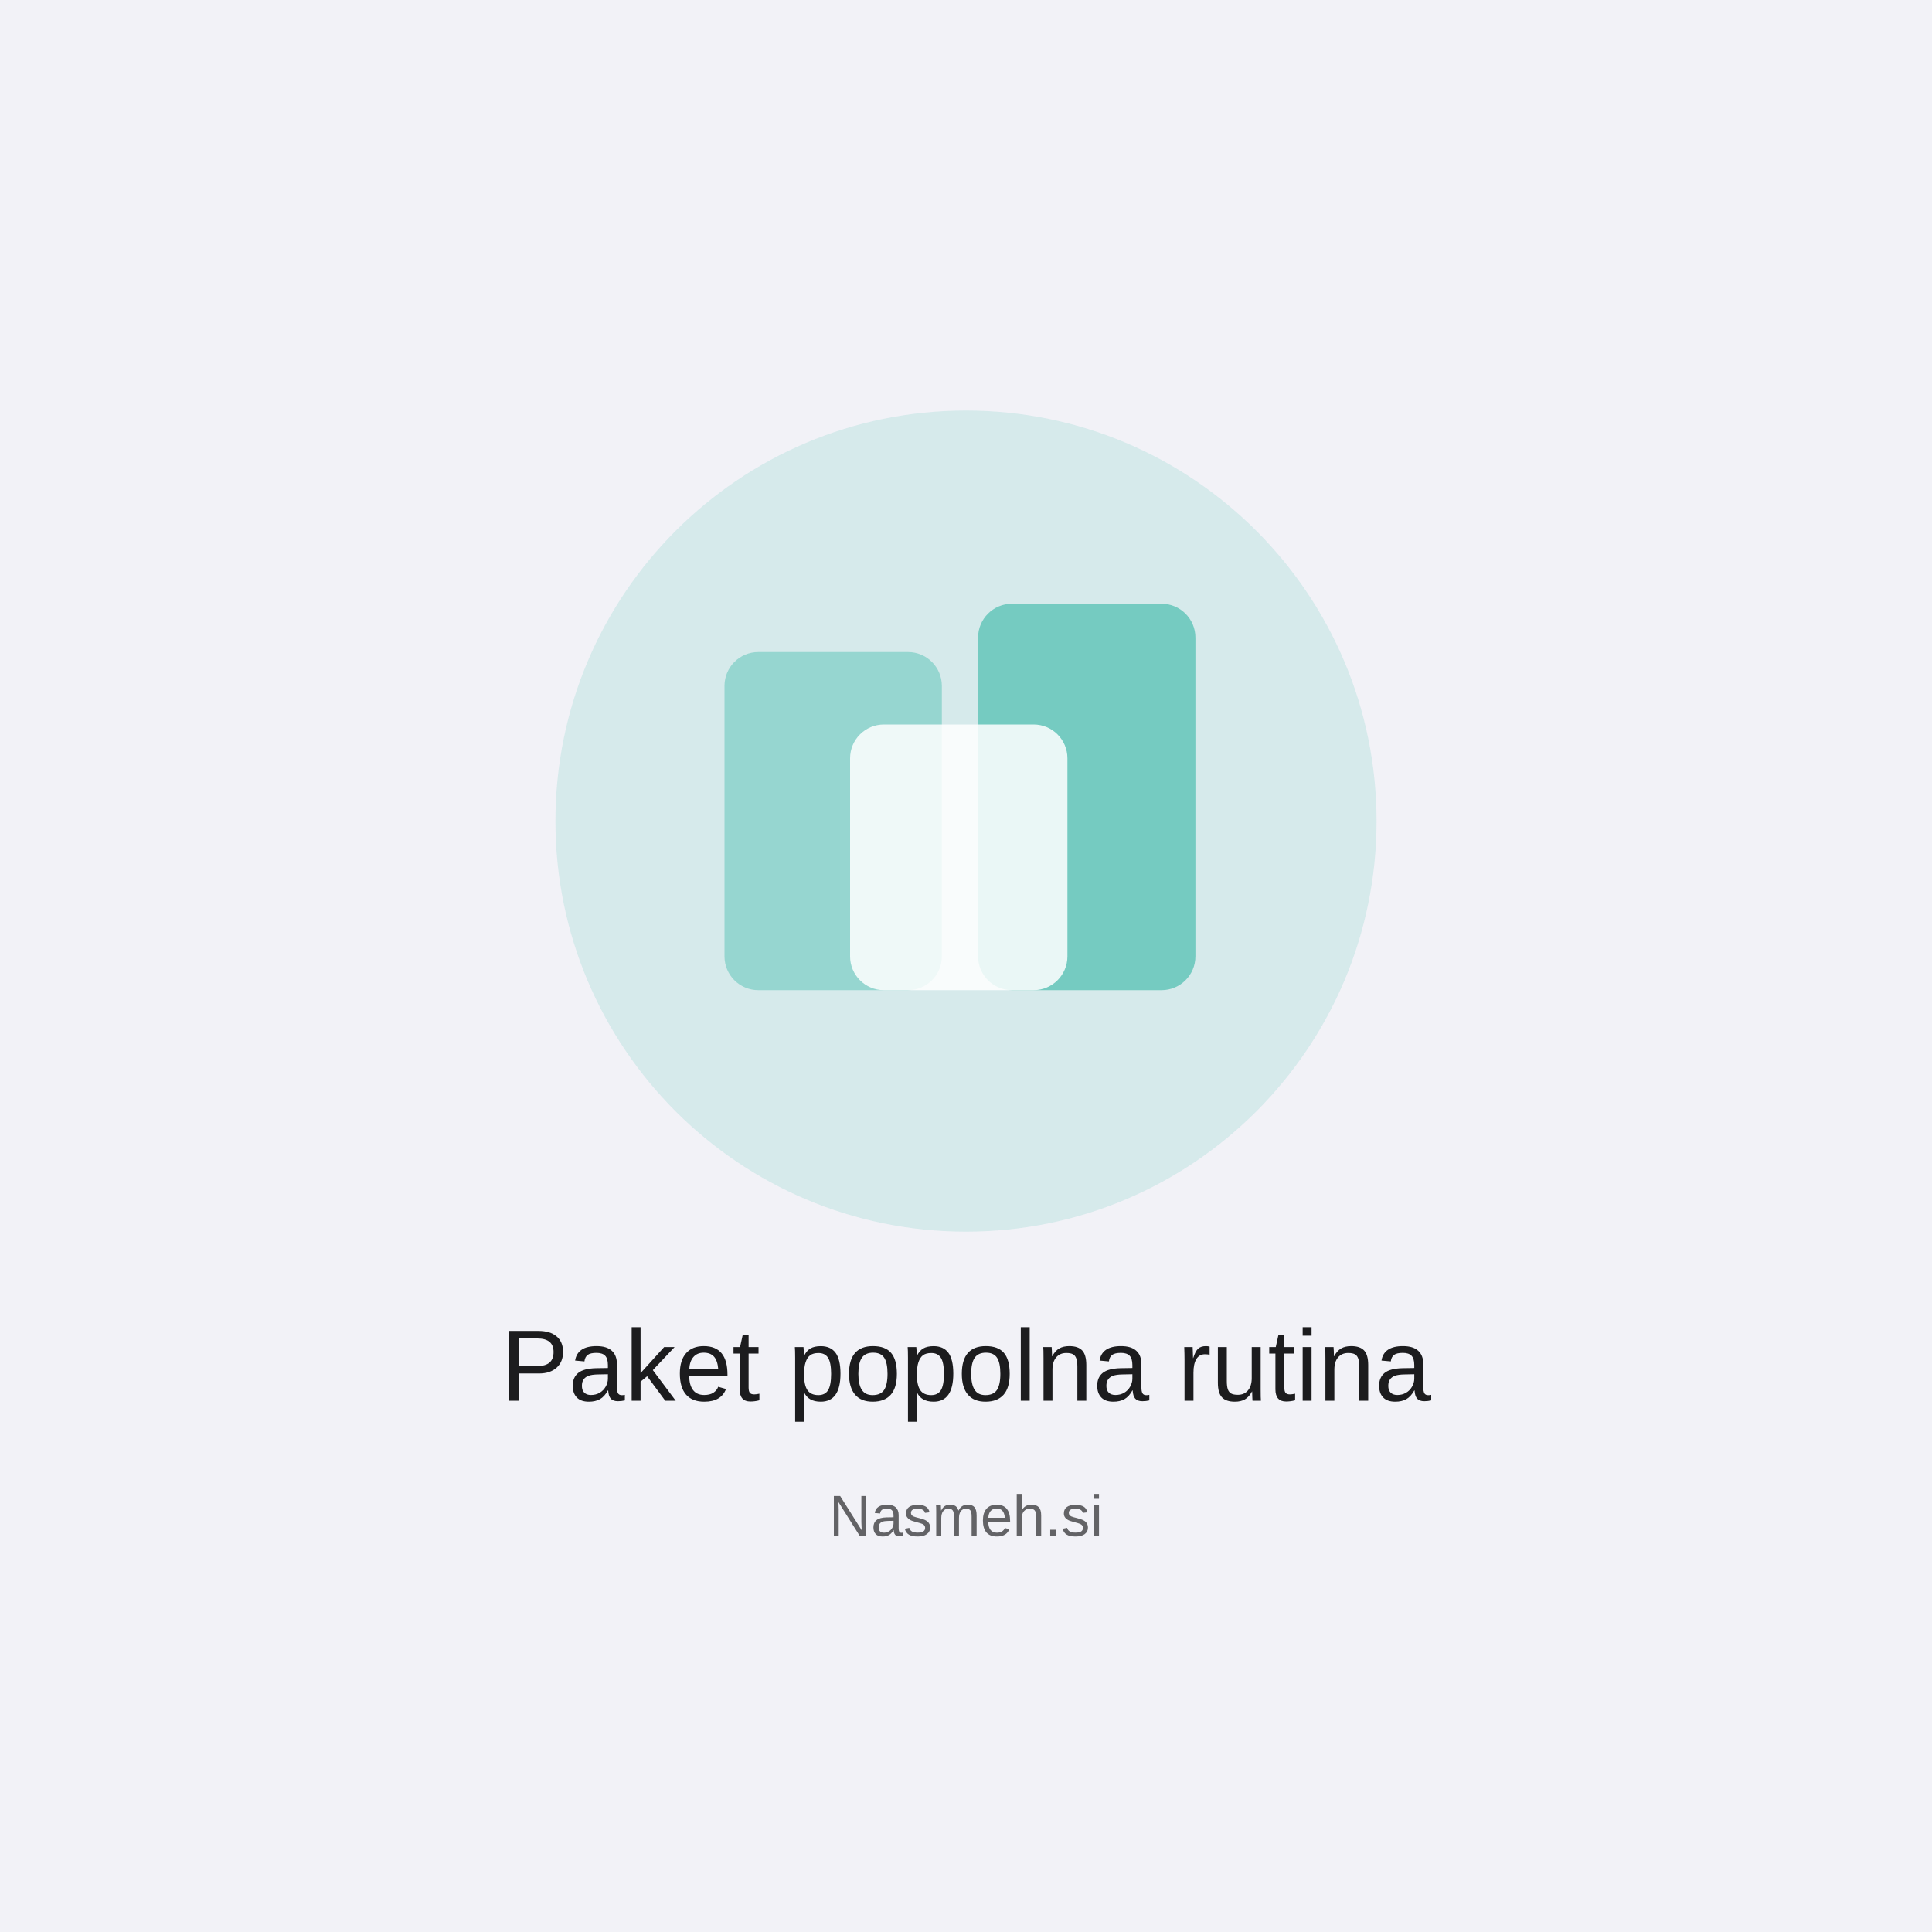
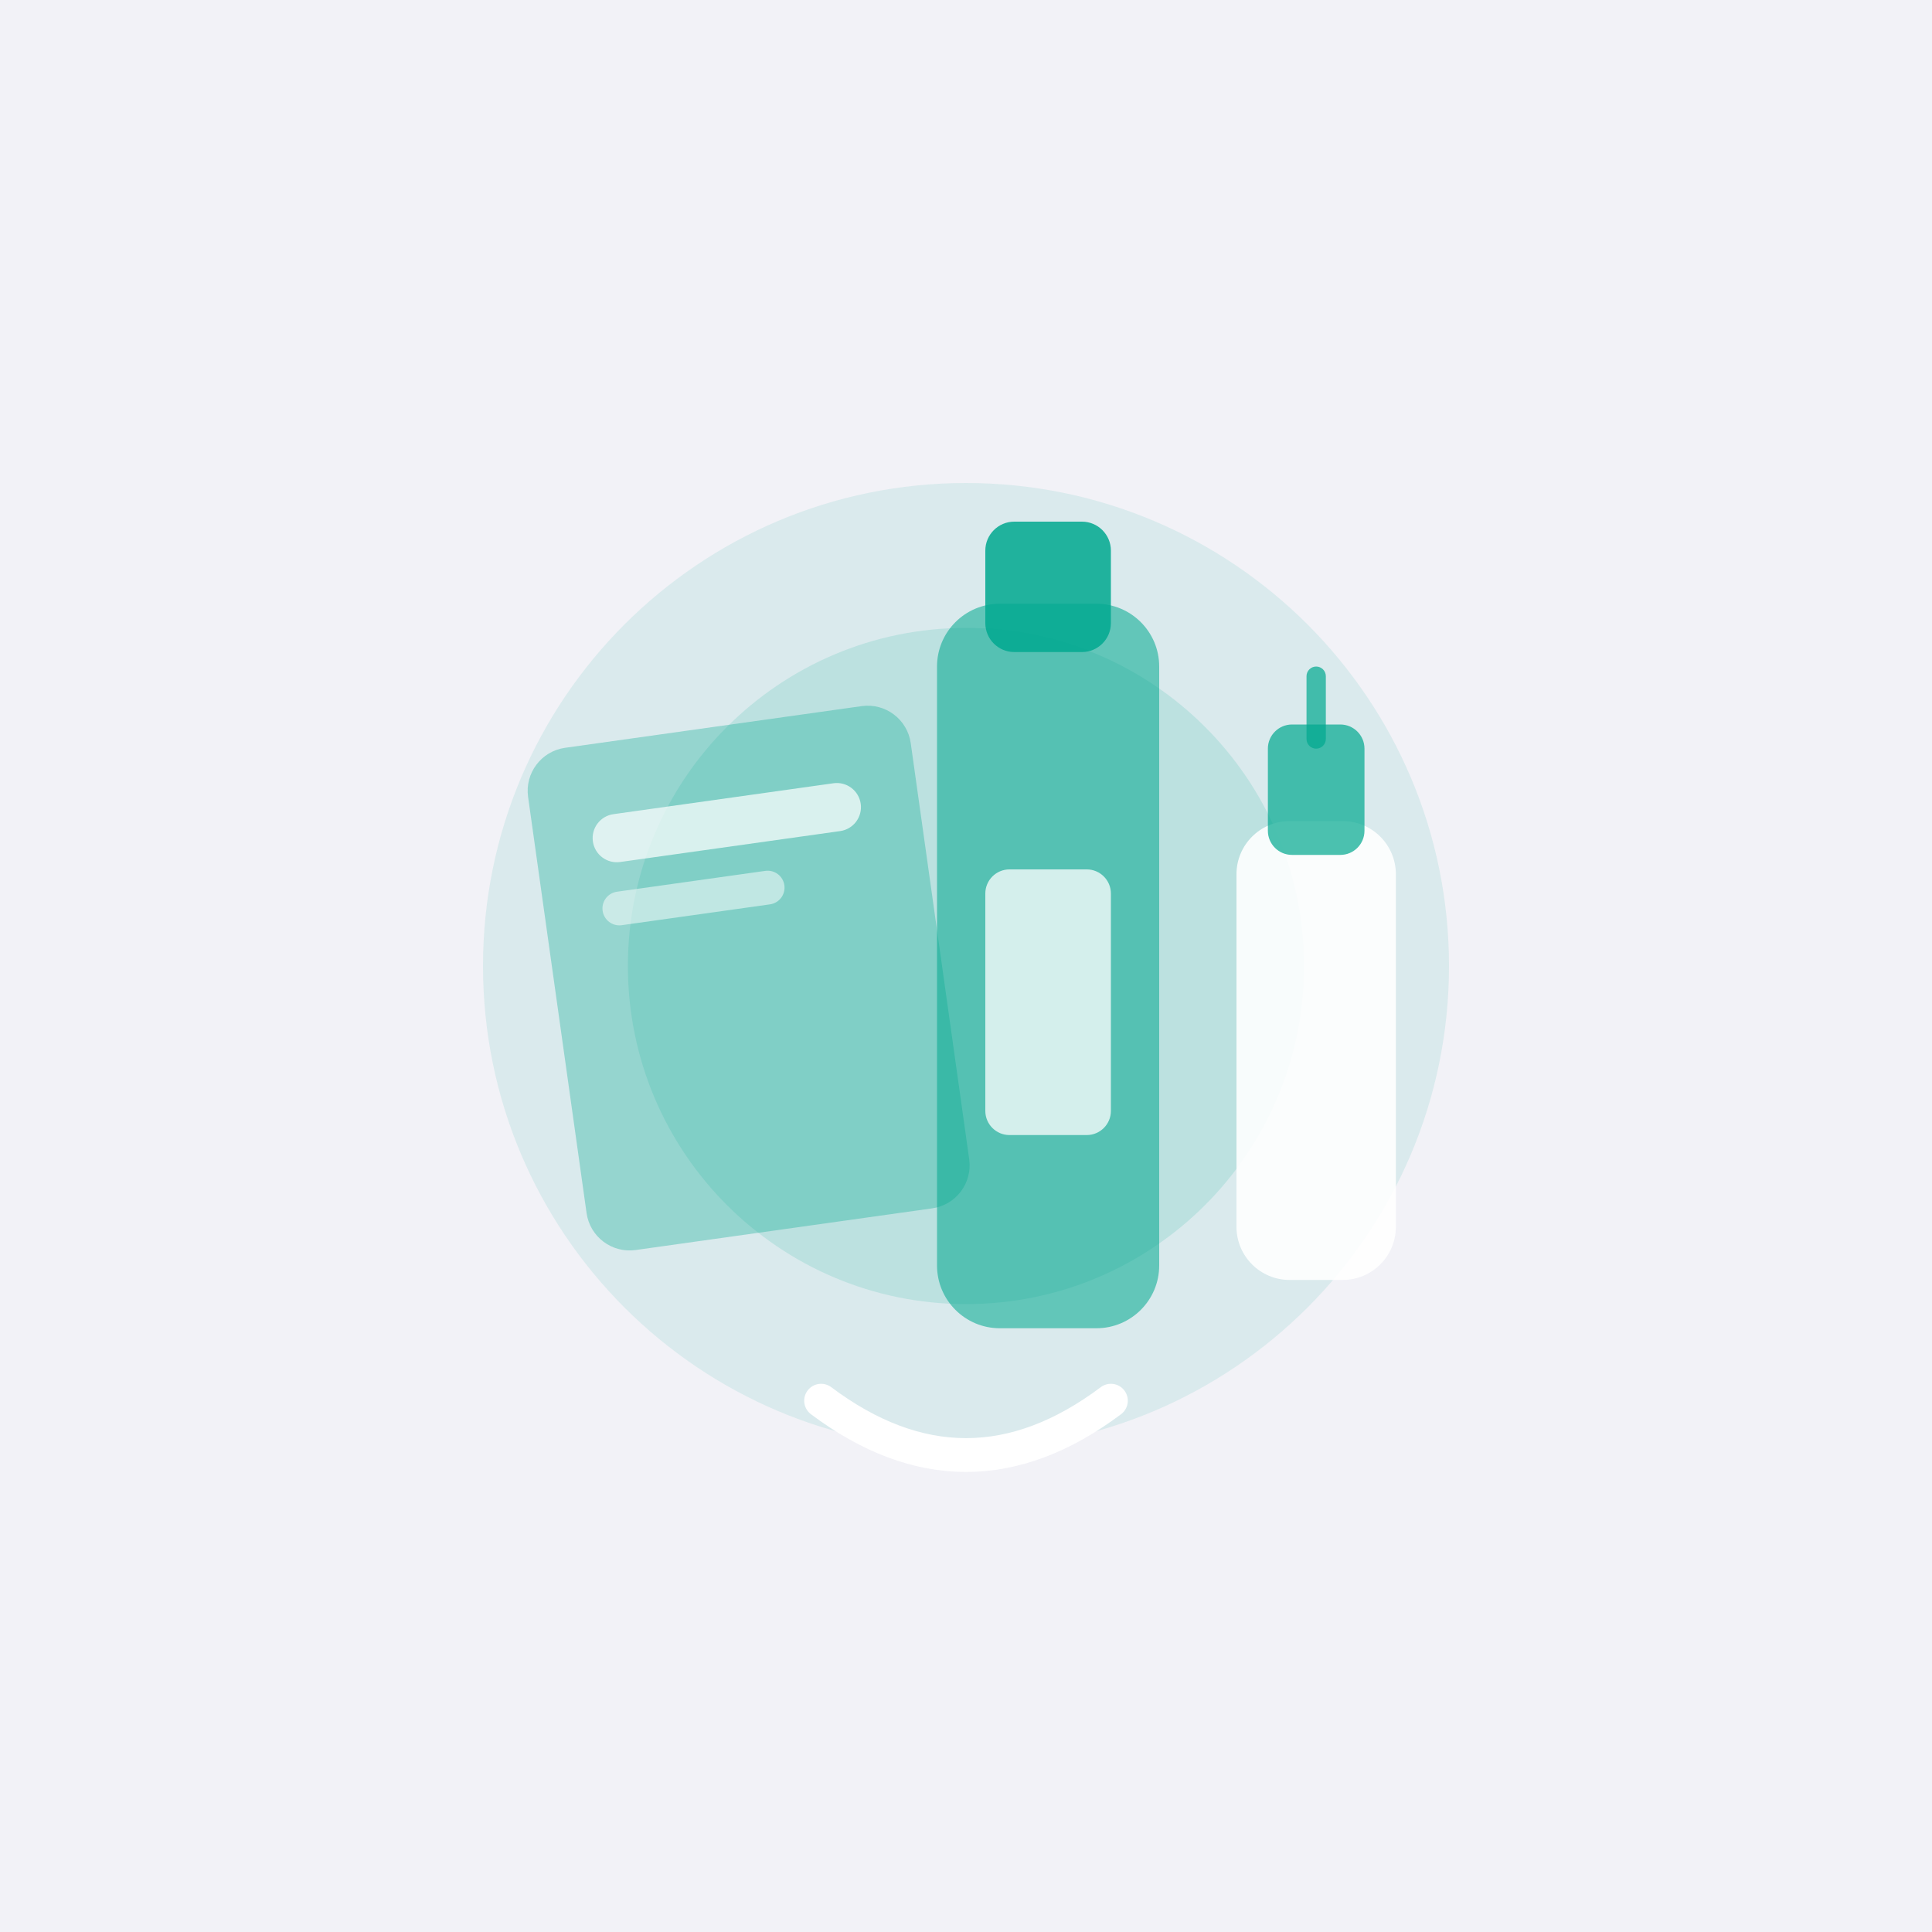
<svg xmlns="http://www.w3.org/2000/svg" viewBox="0 0 800 800" role="img" aria-label="Paket popolna rutina — placeholder">
  <rect width="800" height="800" fill="rgb(242, 242, 247)" />
-   <circle cx="400" cy="340" r="170" fill="rgb(0, 168, 143)" fill-opacity="0.12" />
-   <rect x="300" y="270" width="90" height="140" rx="14" fill="rgb(0, 168, 143)" fill-opacity="0.3" />
-   <rect x="405" y="250" width="90" height="160" rx="14" fill="rgb(0, 168, 143)" fill-opacity="0.45" />
-   <rect x="352" y="300" width="90" height="110" rx="14" fill="rgb(255, 255, 255)" fill-opacity="0.85" />
-   <text x="400" y="580" text-anchor="middle" font-family="'Plus Jakarta Sans','Helvetica Neue',Arial,sans-serif" font-size="42" font-weight="500" fill="rgb(28, 28, 30)">Paket popolna rutina</text>
-   <text x="400" y="636" text-anchor="middle" font-family="'Plus Jakarta Sans','Helvetica Neue',Arial,sans-serif" font-size="24" fill="rgb(99, 99, 102)">Nasmeh.si</text>
+   <circle cx="400" cy="400" r="200" fill="rgb(0, 168, 143)" fill-opacity="0.10" />
+   <circle cx="400" cy="400" r="140" fill="rgb(0, 168, 143)" fill-opacity="0.14" />
+   <rect x="230" y="300" width="160" height="210" rx="18" fill="rgb(0, 168, 143)" fill-opacity="0.32" transform="rotate(-8 310 405)" />
+   <rect x="254" y="330" width="112" height="20" rx="10" fill="rgb(255, 255, 255)" fill-opacity="0.7" transform="rotate(-8 310 405)" />
+   <rect x="254" y="362" width="76" height="14" rx="7" fill="rgb(255, 255, 255)" fill-opacity="0.5" transform="rotate(-8 310 405)" />
+   <rect x="388" y="250" width="92" height="300" rx="26" fill="rgb(0, 168, 143)" fill-opacity="0.55" />
+   <rect x="408" y="216" width="52" height="54" rx="12" fill="rgb(0, 168, 143)" fill-opacity="0.85" />
+   <rect x="408" y="360" width="52" height="110" rx="10" fill="rgb(255, 255, 255)" fill-opacity="0.75" />
+   <rect x="512" y="340" width="66" height="190" rx="22" fill="rgb(255, 255, 255)" fill-opacity="0.9" />
+   <rect x="525" y="300" width="40" height="54" rx="10" fill="rgb(0, 168, 143)" fill-opacity="0.7" />
+   <rect x="541" y="276" width="8" height="34" rx="4" fill="rgb(0, 168, 143)" fill-opacity="0.7" />
+   <path d="M340 580 Q400 625 460 580" stroke="rgb(255, 255, 255)" stroke-width="14" fill="none" stroke-linecap="round" />
</svg>
